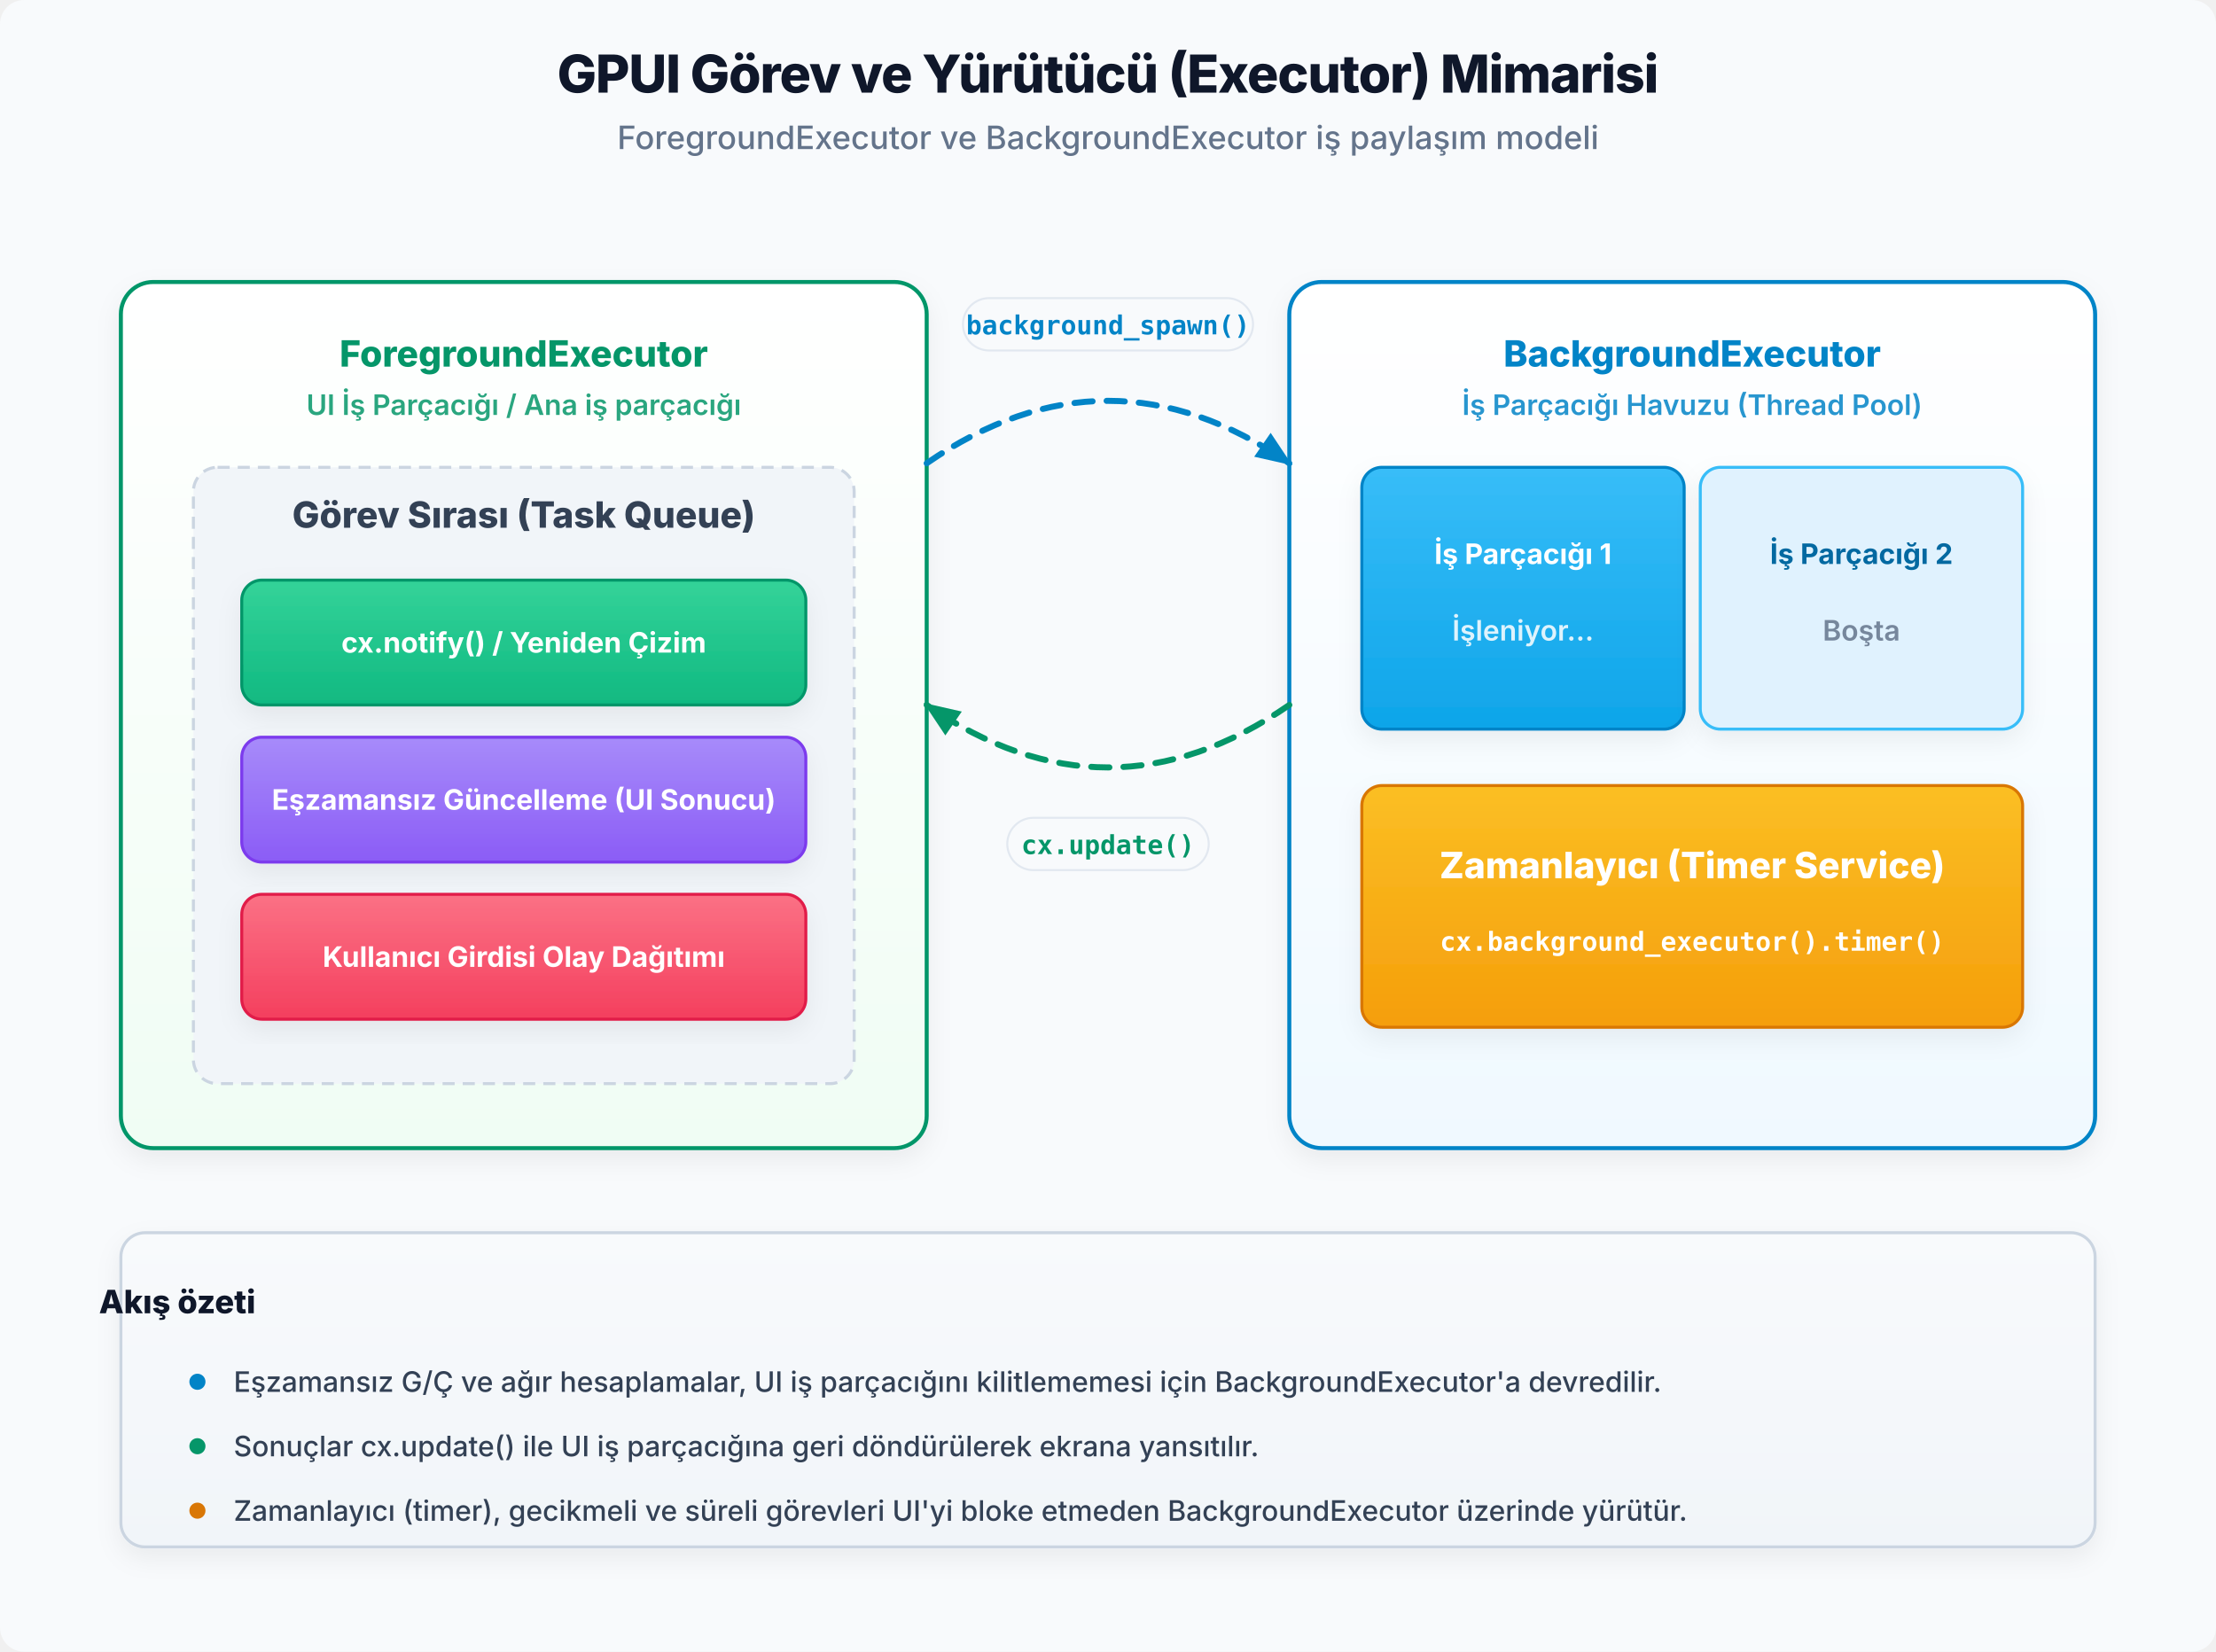
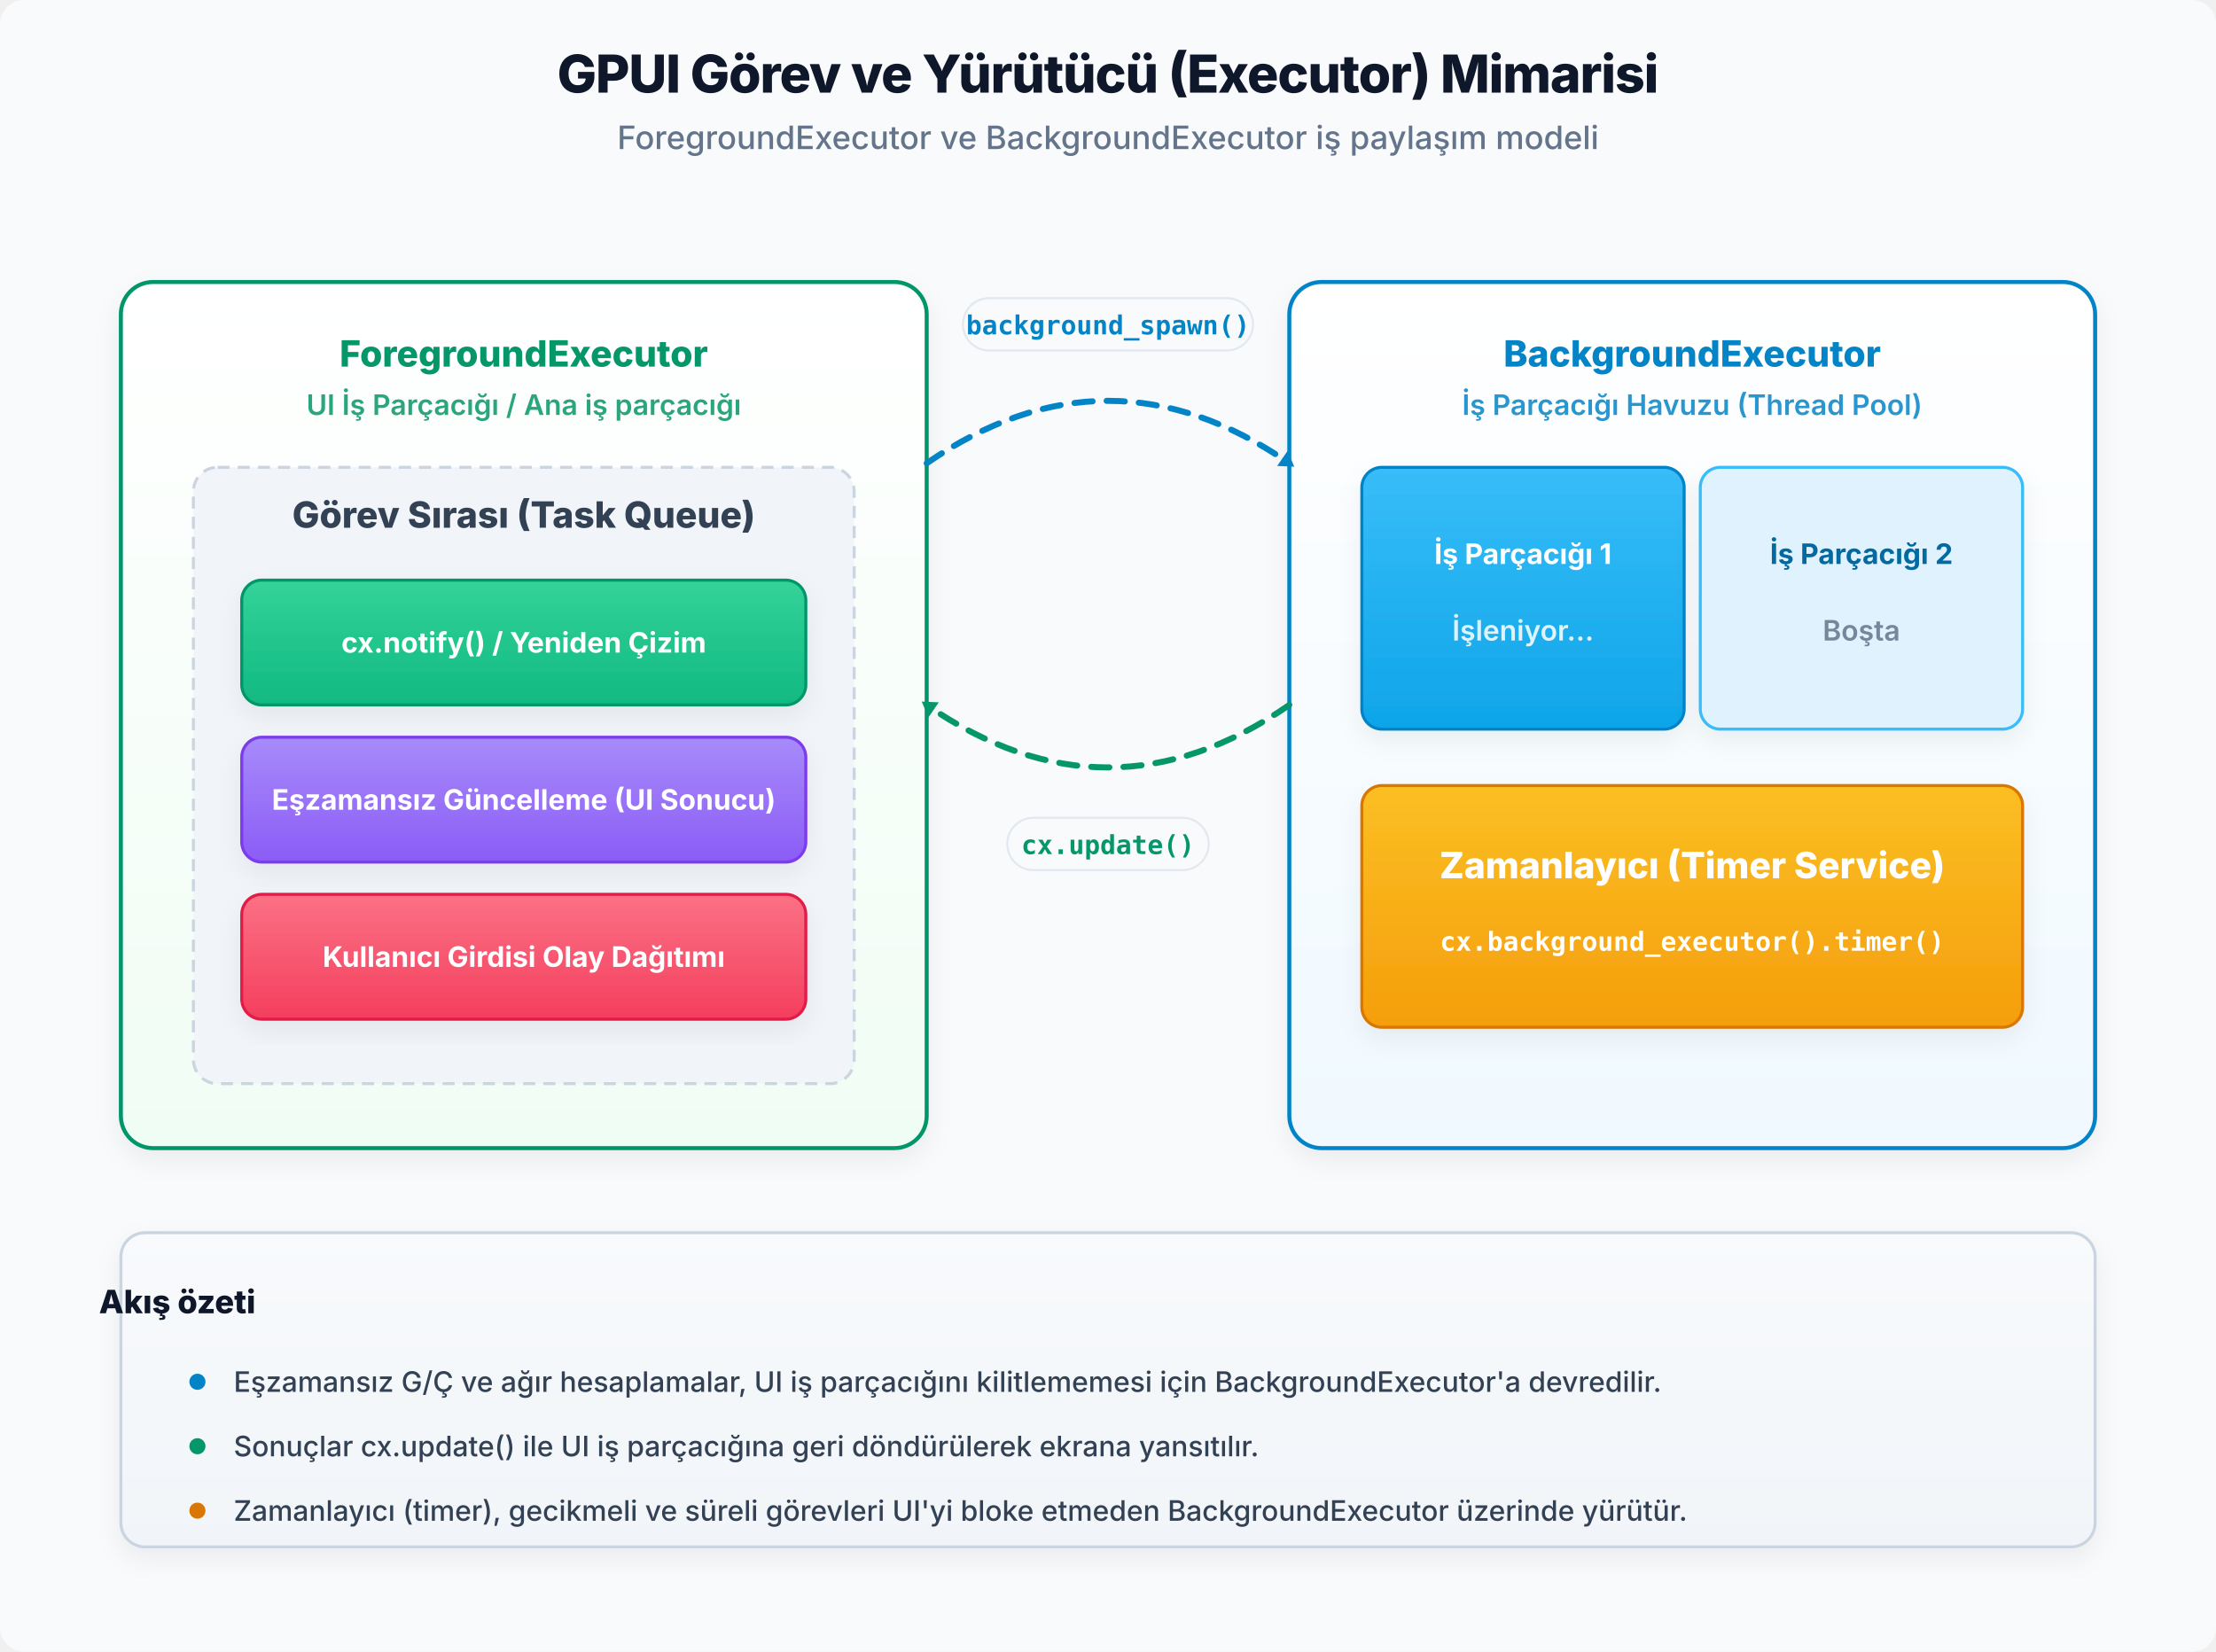
<svg xmlns="http://www.w3.org/2000/svg" viewBox="0 0 1100 820">
  <defs>
    <filter id="shadow" x="-20%" y="-20%" width="140%" height="140%">
      <feDropShadow dx="0" dy="5" stdDeviation="6" flood-color="#0f172a" flood-opacity="0.06" />
    </filter>
-     <marker id="arrow" viewBox="0 0 10 10" refX="9" refY="5" markerWidth="6" markerHeight="6" orient="auto">
-       <path d="M 0 1 L 10 5 L 0 9 Z" fill="#64748b" />
+     <marker id="arrow" viewBox="0 0 1 1" refX="0.4" refY="0" markerWidth="1" markerHeight="1" orient="auto-start-reverse" overflow="visible" preserveAspectRatio="xMidYMid">
+       <path d="M 1.4 0 L -1 1.5 L -1 -1.5 Z" fill="#64748b" />
    </marker>
-     <marker id="arrow-sky" viewBox="0 0 10 10" refX="9" refY="5" markerWidth="6" markerHeight="6" orient="auto">
-       <path d="M 0 1 L 10 5 L 0 9 Z" fill="#0284c7" />
+     <marker id="arrow-sky" viewBox="0 0 1 1" refX="0.4" refY="0" markerWidth="1" markerHeight="1" orient="auto-start-reverse" overflow="visible" preserveAspectRatio="xMidYMid">
+       <path d="M 1.4 0 L -1 1.5 L -1 -1.5 Z" fill="#0284c7" />
    </marker>
-     <marker id="arrow-emerald" viewBox="0 0 10 10" refX="9" refY="5" markerWidth="6" markerHeight="6" orient="auto">
-       <path d="M 0 1 L 10 5 L 0 9 Z" fill="#059669" />
+     <marker id="arrow-emerald" viewBox="0 0 1 1" refX="0.4" refY="0" markerWidth="1" markerHeight="1" orient="auto-start-reverse" overflow="visible" preserveAspectRatio="xMidYMid">
+       <path d="M 1.4 0 L -1 1.5 L -1 -1.5 Z" fill="#059669" />
    </marker>
    <linearGradient id="g-panel-emerald" x1="0" y1="0" x2="0" y2="1">
      <stop offset="0" stop-color="#ffffff" />
      <stop offset="1" stop-color="#f0fdf4" />
    </linearGradient>
    <linearGradient id="g-panel-sky" x1="0" y1="0" x2="0" y2="1">
      <stop offset="0" stop-color="#ffffff" />
      <stop offset="1" stop-color="#f0f9ff" />
    </linearGradient>
    <linearGradient id="g-emerald" x1="0" y1="0" x2="0" y2="1">
      <stop offset="0" stop-color="#34d399" />
      <stop offset="1" stop-color="#10b981" />
    </linearGradient>
    <linearGradient id="g-violet" x1="0" y1="0" x2="0" y2="1">
      <stop offset="0" stop-color="#a78bfa" />
      <stop offset="1" stop-color="#8b5cf6" />
    </linearGradient>
    <linearGradient id="g-rose" x1="0" y1="0" x2="0" y2="1">
      <stop offset="0" stop-color="#fb7185" />
      <stop offset="1" stop-color="#f43f5e" />
    </linearGradient>
    <linearGradient id="g-sky" x1="0" y1="0" x2="0" y2="1">
      <stop offset="0" stop-color="#38bdf8" />
      <stop offset="1" stop-color="#0ea5e9" />
    </linearGradient>
    <linearGradient id="g-amber" x1="0" y1="0" x2="0" y2="1">
      <stop offset="0" stop-color="#fbbf24" />
      <stop offset="1" stop-color="#f59e0b" />
    </linearGradient>
    <linearGradient id="g-info" x1="0" y1="0" x2="0" y2="1">
      <stop offset="0" stop-color="#f8fafc" />
      <stop offset="1" stop-color="#f1f5f9" />
    </linearGradient>
    <style>
      .bg { fill: #f8fafc; }
      .title { font: 800 26px system-ui, -apple-system, sans-serif; fill: #0f172a; letter-spacing: -0.5px; text-anchor: middle; }
      .sub { font: 500 16px system-ui, -apple-system, sans-serif; fill: #64748b; text-anchor: middle; }

      .c-title { font: 800 18px system-ui, -apple-system, sans-serif; text-anchor: middle; }
      .c-sub { font: 600 14px system-ui, -apple-system, sans-serif; opacity: 0.85; text-anchor: middle; }
      .c-body { font: 700 14px system-ui, -apple-system, sans-serif; text-anchor: middle; fill: #ffffff; }
      .c-dark { font: 600 14px system-ui, -apple-system, sans-serif; text-anchor: middle; fill: #334155; }
      .c-mono { font: 700 13px ui-monospace, SFMono-Regular, monospace; text-anchor: middle; }

      .panel { rx: 16px; stroke-width: 2; filter: url(#shadow); }
      .box { rx: 10px; stroke-width: 1.5; filter: url(#shadow); }
      .dashbox { rx: 12px; stroke-width: 1.5; }

      .arrow-line { stroke-width: 3; fill: none; stroke-linecap: round; stroke-linejoin: round; }
      .edge { font: 700 13px ui-monospace, SFMono-Regular, monospace; text-anchor: middle; }
      .info { font: 500 14px system-ui, -apple-system, sans-serif; fill: #334155; }

      /* Akan kesik çizgi animasyonu (görev devri) */
      .flow-to-bg { stroke: #0284c7; stroke-dasharray: 9 7; animation: dash-fwd 9s linear infinite; }
      .flow-to-fg { stroke: #059669; stroke-dasharray: 9 7; animation: dash-bwd 9s linear infinite; }
      @keyframes dash-fwd { from { stroke-dashoffset: 32; } to { stroke-dashoffset: 0; } }
      @keyframes dash-bwd { from { stroke-dashoffset: 0; } to { stroke-dashoffset: 32; } }
      @media (prefers-reduced-motion: reduce) {
        .flow-to-bg, .flow-to-fg { animation: none; }
      }
    </style>
  </defs>
  <rect width="100%" height="100%" rx="12" class="bg" />
  <text x="550" y="46" class="title">GPUI Görev ve Yürütücü (Executor) Mimarisi</text>
  <text x="550" y="74" class="sub">ForegroundExecutor ve BackgroundExecutor iş paylaşım modeli</text>
  <g transform="translate(60, 140)">
    <rect width="400" height="430" fill="url(#g-panel-emerald)" stroke="#059669" class="panel" />
    <text x="200" y="42" class="c-title" fill="#059669">ForegroundExecutor</text>
    <text x="200" y="66" class="c-sub" fill="#059669">UI İş Parçacığı / Ana iş parçacığı</text>
    <rect x="36" y="92" width="328" height="306" fill="#f1f5f9" stroke="#cbd5e1" class="dashbox" stroke-dasharray="6 4" />
    <text x="200" y="122" class="c-title" fill="#334155">Görev Sırası (Task Queue)</text>
    <rect x="60" y="148" width="280" height="62" fill="url(#g-emerald)" stroke="#059669" class="box" />
    <text x="200" y="184" class="c-body">cx.notify() / Yeniden Çizim</text>
    <rect x="60" y="226" width="280" height="62" fill="url(#g-violet)" stroke="#7c3aed" class="box" />
    <text x="200" y="262" class="c-body">Eşzamansız Güncelleme (UI Sonucu)</text>
    <rect x="60" y="304" width="280" height="62" fill="url(#g-rose)" stroke="#e11d48" class="box" />
    <text x="200" y="340" class="c-body">Kullanıcı Girdisi Olay Dağıtımı</text>
  </g>
  <g transform="translate(640, 140)">
    <rect width="400" height="430" fill="url(#g-panel-sky)" stroke="#0284c7" class="panel" />
    <text x="200" y="42" class="c-title" fill="#0284c7">BackgroundExecutor</text>
    <text x="200" y="66" class="c-sub" fill="#0284c7">İş Parçacığı Havuzu (Thread Pool)</text>
    <rect x="36" y="92" width="160" height="130" fill="url(#g-sky)" stroke="#0284c7" class="box" />
    <text x="116" y="140" class="c-body">İş Parçacığı 1</text>
    <text x="116" y="178" class="c-sub" fill="#ffffff">İşleniyor...</text>
    <rect x="204" y="92" width="160" height="130" fill="#e0f2fe" stroke="#38bdf8" class="box" />
    <text x="284" y="140" class="c-dark" style="fill:#0369a1;font-weight:700">İş Parçacığı 2</text>
    <text x="284" y="178" class="c-sub" style="fill:#64748b">Boşta</text>
    <rect x="36" y="250" width="328" height="120" fill="url(#g-amber)" stroke="#d97706" class="box" />
    <text x="200" y="296" class="c-title" fill="#ffffff">Zamanlayıcı (Timer Service)</text>
    <text x="200" y="332" class="c-mono" fill="#ffffff">cx.background_executor().timer()</text>
  </g>
  <path d="M 460 230 Q 550 168 640 230" class="arrow-line flow-to-bg" marker-end="url(#arrow-sky)" />
  <rect x="478" y="148" width="144" height="26" rx="13" fill="#f8fafc" stroke="#e2e8f0" stroke-width="1" />
  <text x="550" y="166" class="edge" style="fill:#0284c7">background_spawn()</text>
  <path d="M 640 350 Q 550 412 460 350" class="arrow-line flow-to-fg" marker-end="url(#arrow-emerald)" />
  <rect x="500" y="406" width="100" height="26" rx="13" fill="#f8fafc" stroke="#e2e8f0" stroke-width="1" />
  <text x="550" y="424" class="edge" style="fill:#059669">cx.update()</text>
  <g transform="translate(60, 612)">
    <rect width="980" height="156" rx="12" fill="url(#g-info)" stroke="#cbd5e1" stroke-width="1.5" filter="url(#shadow)" />
    <text x="28" y="40" class="c-title" text-anchor="start" fill="#0f172a" style="font-size:16px">Akış özeti</text>
    <circle cx="38" cy="74" r="4" fill="#0284c7" />
    <text x="56" y="79" class="info" text-anchor="start">Eşzamansız G/Ç ve ağır hesaplamalar, UI iş parçacığını kilitlememesi için BackgroundExecutor'a devredilir.</text>
    <circle cx="38" cy="106" r="4" fill="#059669" />
    <text x="56" y="111" class="info" text-anchor="start">Sonuçlar cx.update() ile UI iş parçacığına geri döndürülerek ekrana yansıtılır.</text>
    <circle cx="38" cy="138" r="4" fill="#d97706" />
    <text x="56" y="143" class="info" text-anchor="start">Zamanlayıcı (timer), gecikmeli ve süreli görevleri UI'yi bloke etmeden BackgroundExecutor üzerinde yürütür.</text>
  </g>
</svg>
